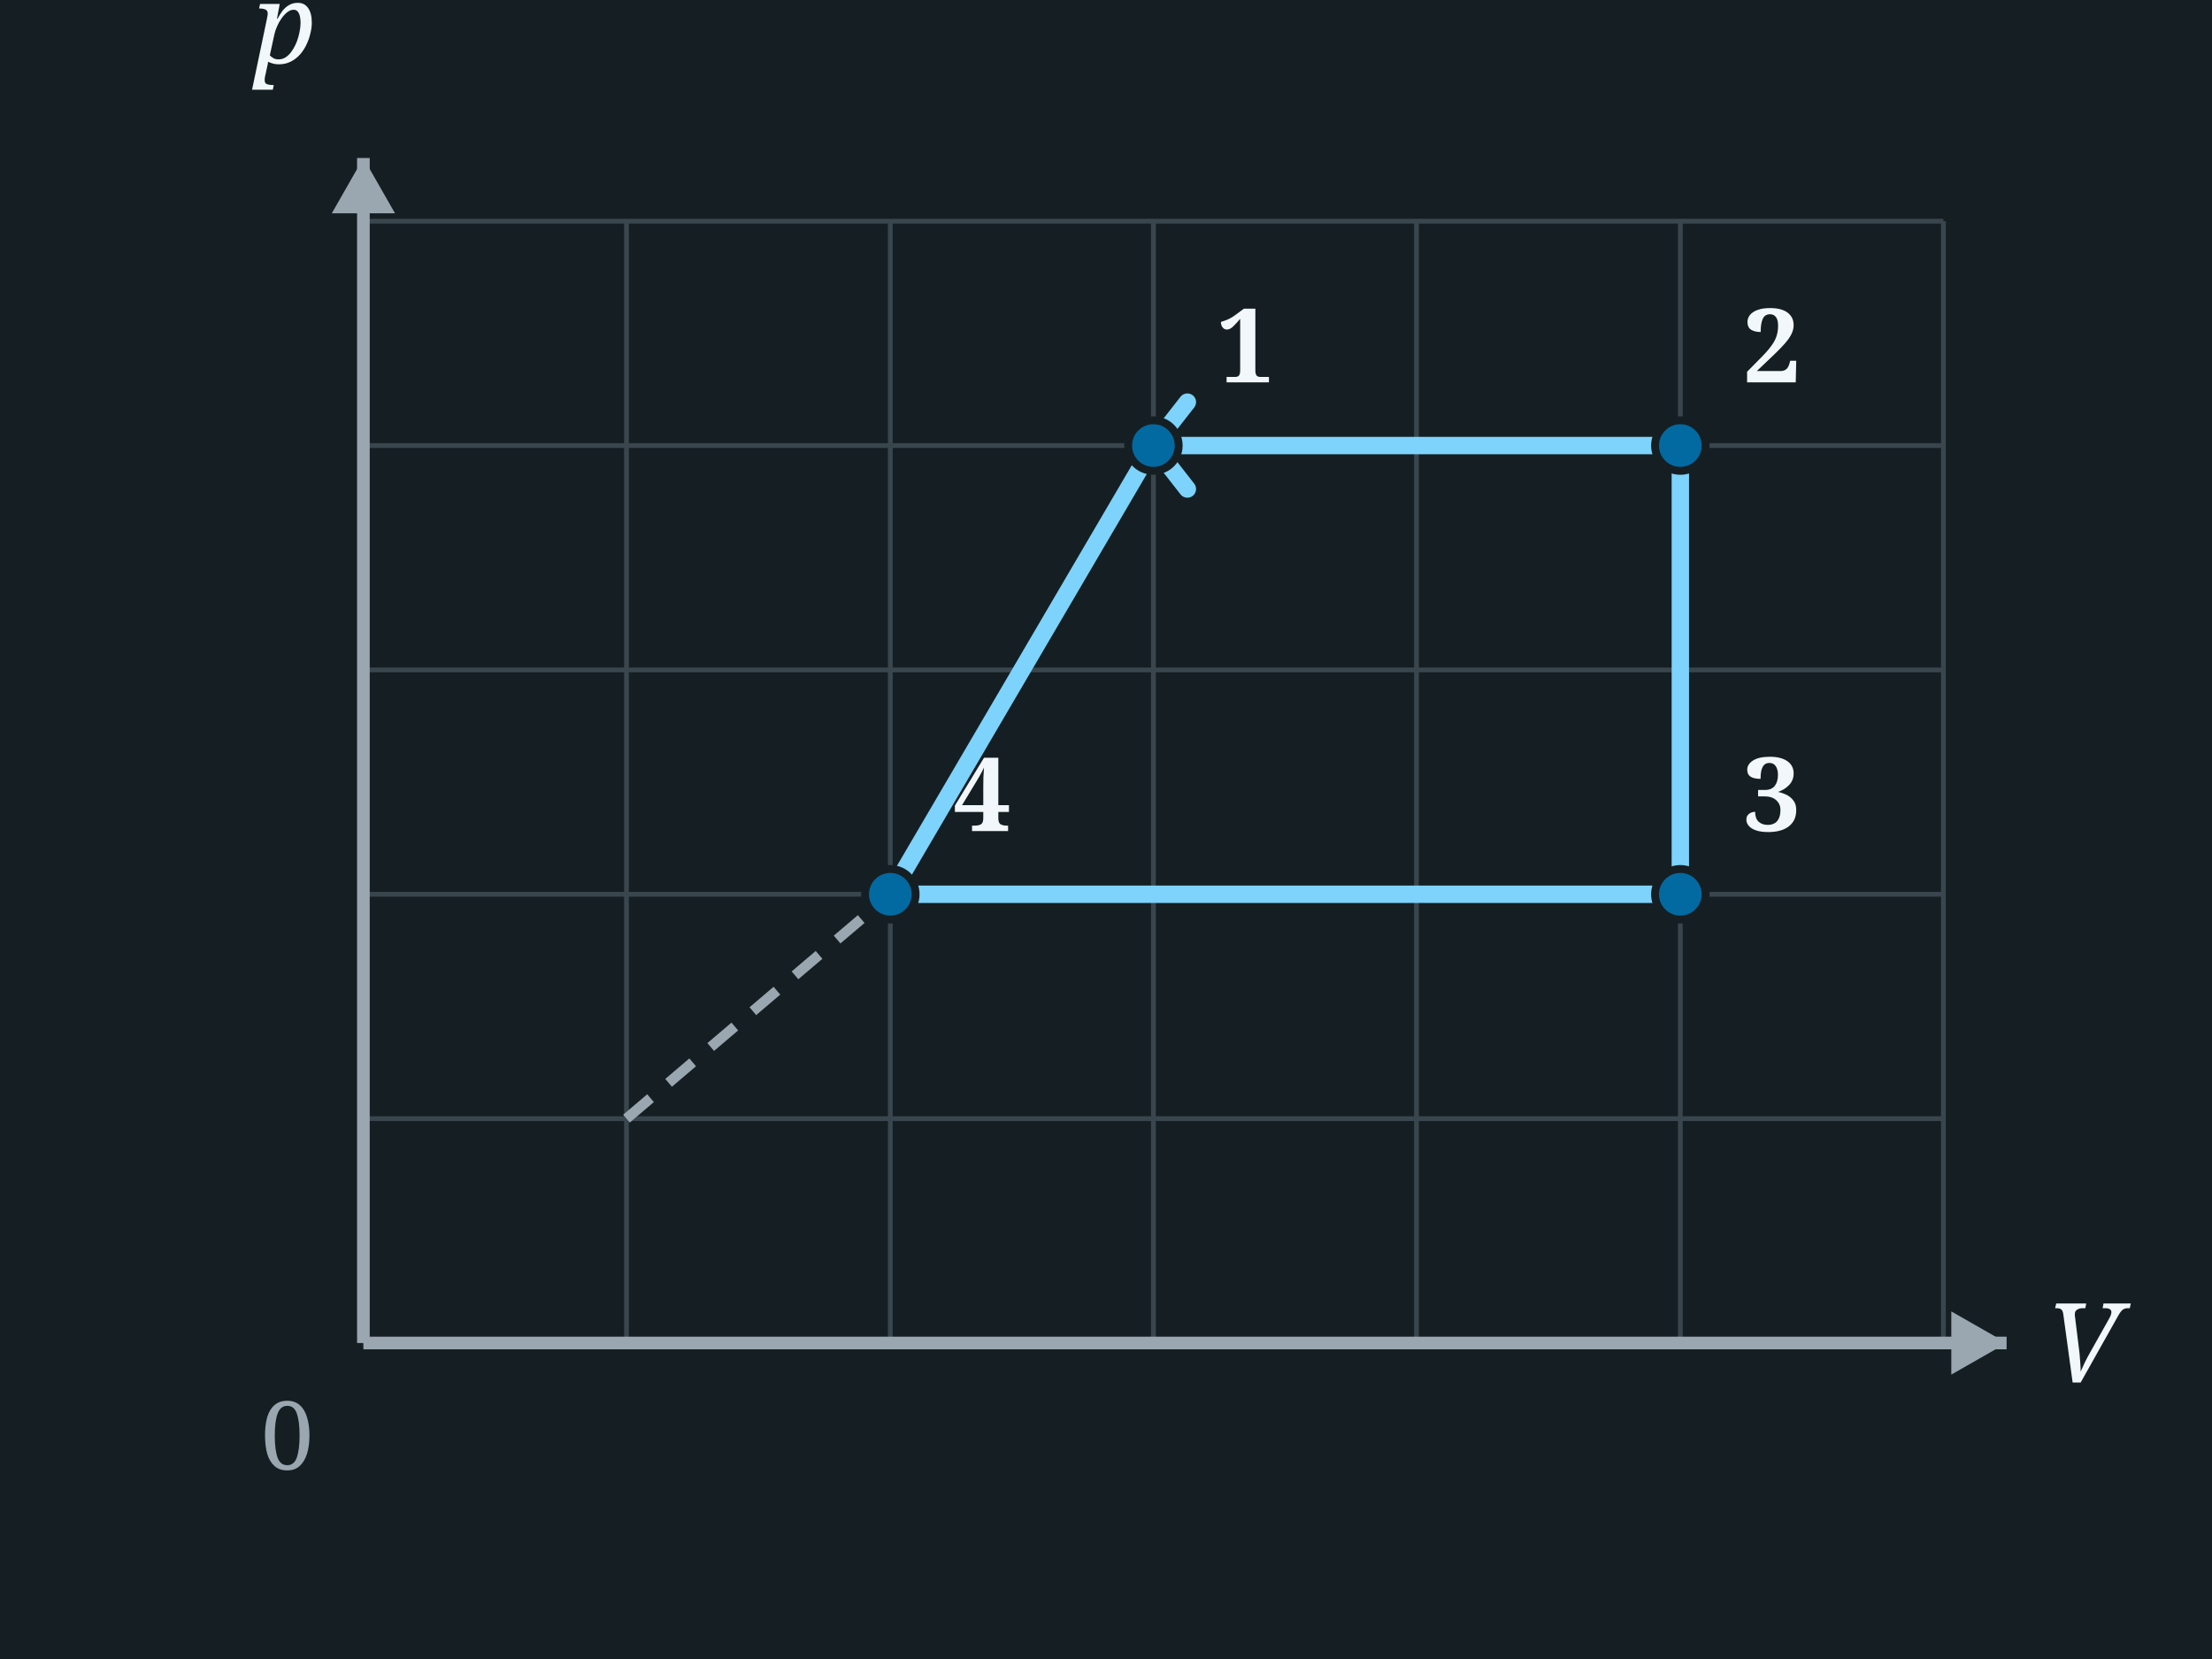
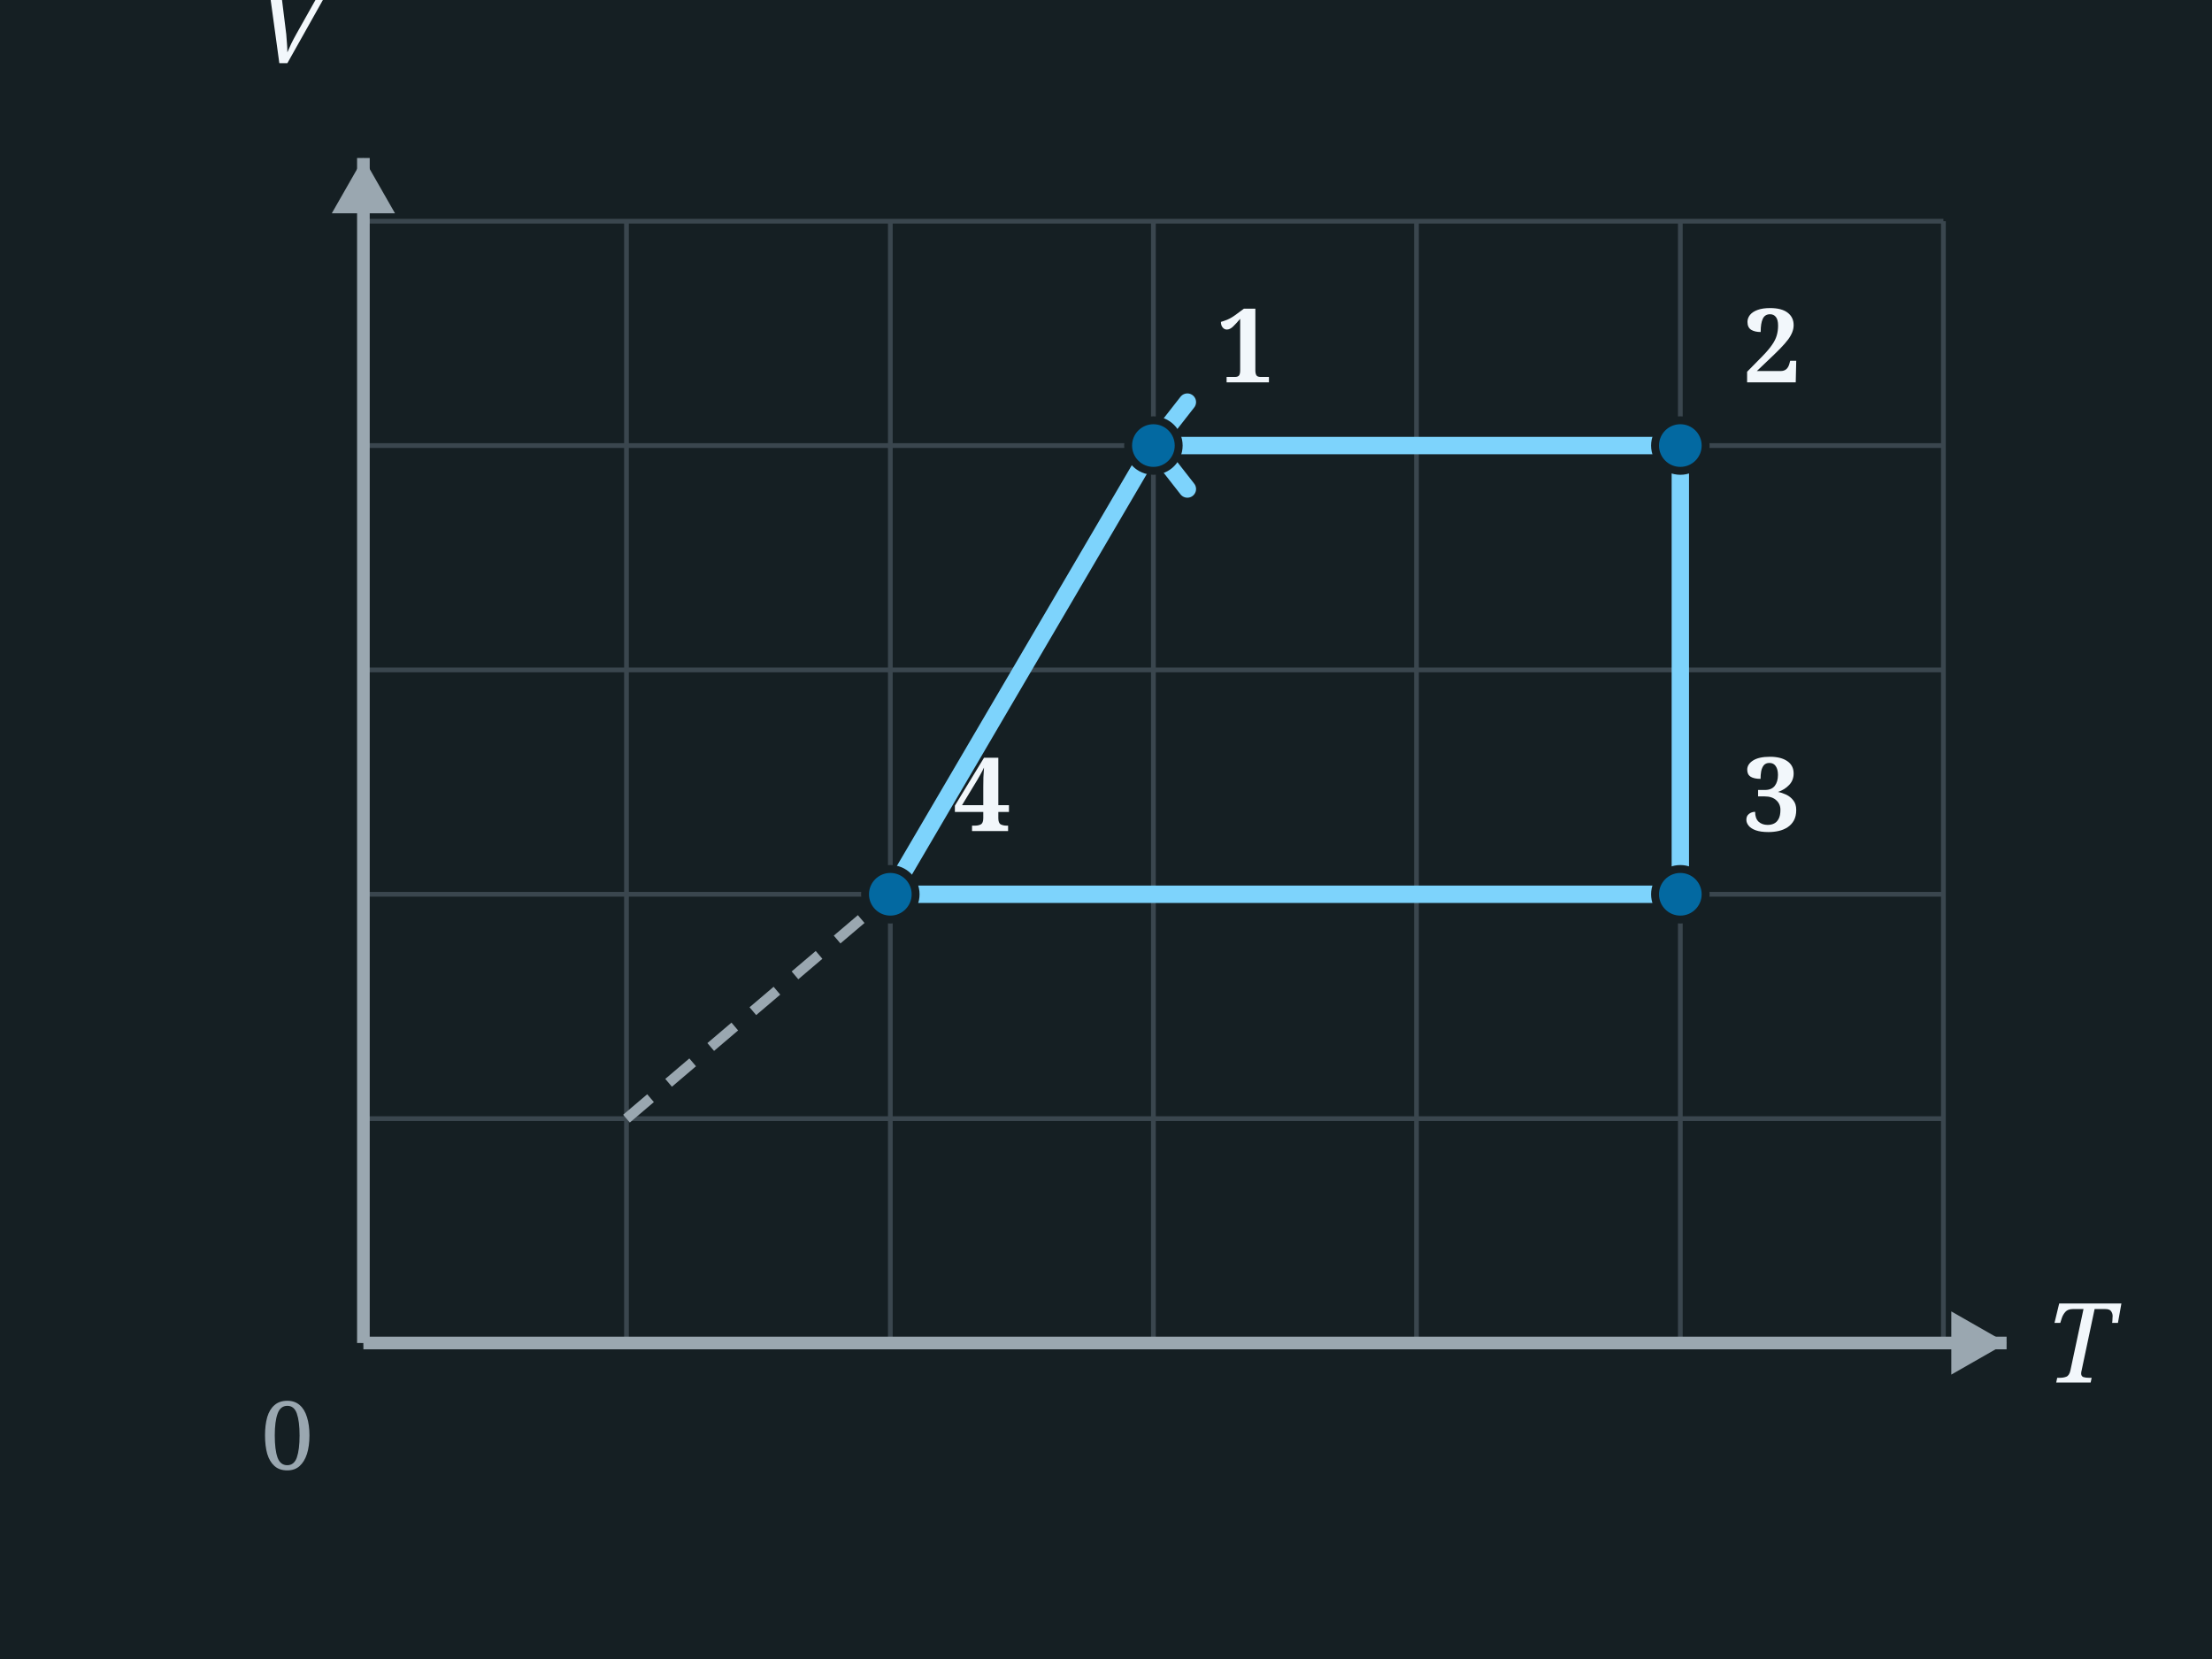
<svg xmlns="http://www.w3.org/2000/svg" viewBox="0 0 280 210" width="280" height="210">
  <rect x="0" y="0" width="280" height="210" fill="#151F23" />
  <rect x="0" y="0" width="280" height="210" fill="#151F23" />
  <line x1="46.0" y1="28" x2="46.0" y2="170" stroke="#3A464E" stroke-width="0.6" />
  <line x1="79.3" y1="28" x2="79.3" y2="170" stroke="#3A464E" stroke-width="0.6" />
  <line x1="112.7" y1="28" x2="112.7" y2="170" stroke="#3A464E" stroke-width="0.6" />
  <line x1="146.0" y1="28" x2="146.0" y2="170" stroke="#3A464E" stroke-width="0.6" />
  <line x1="179.3" y1="28" x2="179.3" y2="170" stroke="#3A464E" stroke-width="0.6" />
  <line x1="212.7" y1="28" x2="212.7" y2="170" stroke="#3A464E" stroke-width="0.6" />
  <line x1="246.0" y1="28" x2="246.0" y2="170" stroke="#3A464E" stroke-width="0.6" />
  <line x1="46" y1="28.0" x2="246" y2="28.0" stroke="#3A464E" stroke-width="0.6" />
  <line x1="46" y1="56.4" x2="246" y2="56.4" stroke="#3A464E" stroke-width="0.6" />
  <line x1="46" y1="84.8" x2="246" y2="84.8" stroke="#3A464E" stroke-width="0.6" />
  <line x1="46" y1="113.2" x2="246" y2="113.2" stroke="#3A464E" stroke-width="0.6" />
  <line x1="46" y1="141.6" x2="246" y2="141.6" stroke="#3A464E" stroke-width="0.6" />
  <line x1="46" y1="170.0" x2="246" y2="170.0" stroke="#3A464E" stroke-width="0.6" />
  <line x1="46" y1="170" x2="46" y2="20" stroke="#9AA7B0" stroke-width="1.6" />
  <polygon points="42,27 50,27 46,20 " fill="#9AA7B0" />
  <line x1="46" y1="170" x2="254" y2="170" stroke="#9AA7B0" stroke-width="1.6" />
  <polygon points="247,166 247,174 254,170 " fill="#9AA7B0" />
-   <text x="259" y="175" font-family="Georgia, serif" font-style="italic" font-size="14" fill="#F2F7FB">V</text>
-   <text x="32" y="8" font-family="Georgia, serif" font-style="italic" font-size="14" fill="#F2F7FB">p</text>
+   <text x="259" y="175" font-family="Georgia, serif" font-style="italic" font-size="14" fill="#F2F7FB">T</text>
+   <text x="32" y="8" font-family="Georgia, serif" font-style="italic" font-size="14" fill="#F2F7FB">V</text>
  <text x="33" y="186" font-family="Georgia, serif" font-size="12" fill="#9AA7B0">0</text>
  <line x1="79.3" y1="141.6" x2="112.7" y2="113.2" stroke="#9AA7B0" stroke-width="1.3" stroke-dasharray="4,3" />
  <path d="M 146.0,56.4 L 112.7,113.2 L 212.7,113.2 L 212.7,56.4 L 146.0,56.4" fill="none" stroke="#7dd3fc" stroke-width="2.2" stroke-linecap="round" stroke-linejoin="round" />
  <line x1="146.0" y1="56.4" x2="150.3" y2="61.9" stroke="#7dd3fc" stroke-width="2.2" stroke-linecap="round" />
  <line x1="146.0" y1="56.4" x2="150.3" y2="50.9" stroke="#7dd3fc" stroke-width="2.2" stroke-linecap="round" />
  <circle cx="146.0" cy="56.4" r="3.2" fill="#0369a1" stroke="#151F23" stroke-width="1" />
  <text x="154.0" y="48.4" font-family="Georgia, serif" font-size="13" fill="#F2F7FB" font-weight="bold">1</text>
  <circle cx="112.7" cy="113.2" r="3.2" fill="#0369a1" stroke="#151F23" stroke-width="1" />
  <text x="120.7" y="105.2" font-family="Georgia, serif" font-size="13" fill="#F2F7FB" font-weight="bold">4</text>
  <circle cx="212.7" cy="113.2" r="3.2" fill="#0369a1" stroke="#151F23" stroke-width="1" />
  <text x="220.7" y="105.2" font-family="Georgia, serif" font-size="13" fill="#F2F7FB" font-weight="bold">3</text>
  <circle cx="212.7" cy="56.4" r="3.2" fill="#0369a1" stroke="#151F23" stroke-width="1" />
  <text x="220.7" y="48.4" font-family="Georgia, serif" font-size="13" fill="#F2F7FB" font-weight="bold">2</text>
</svg>
